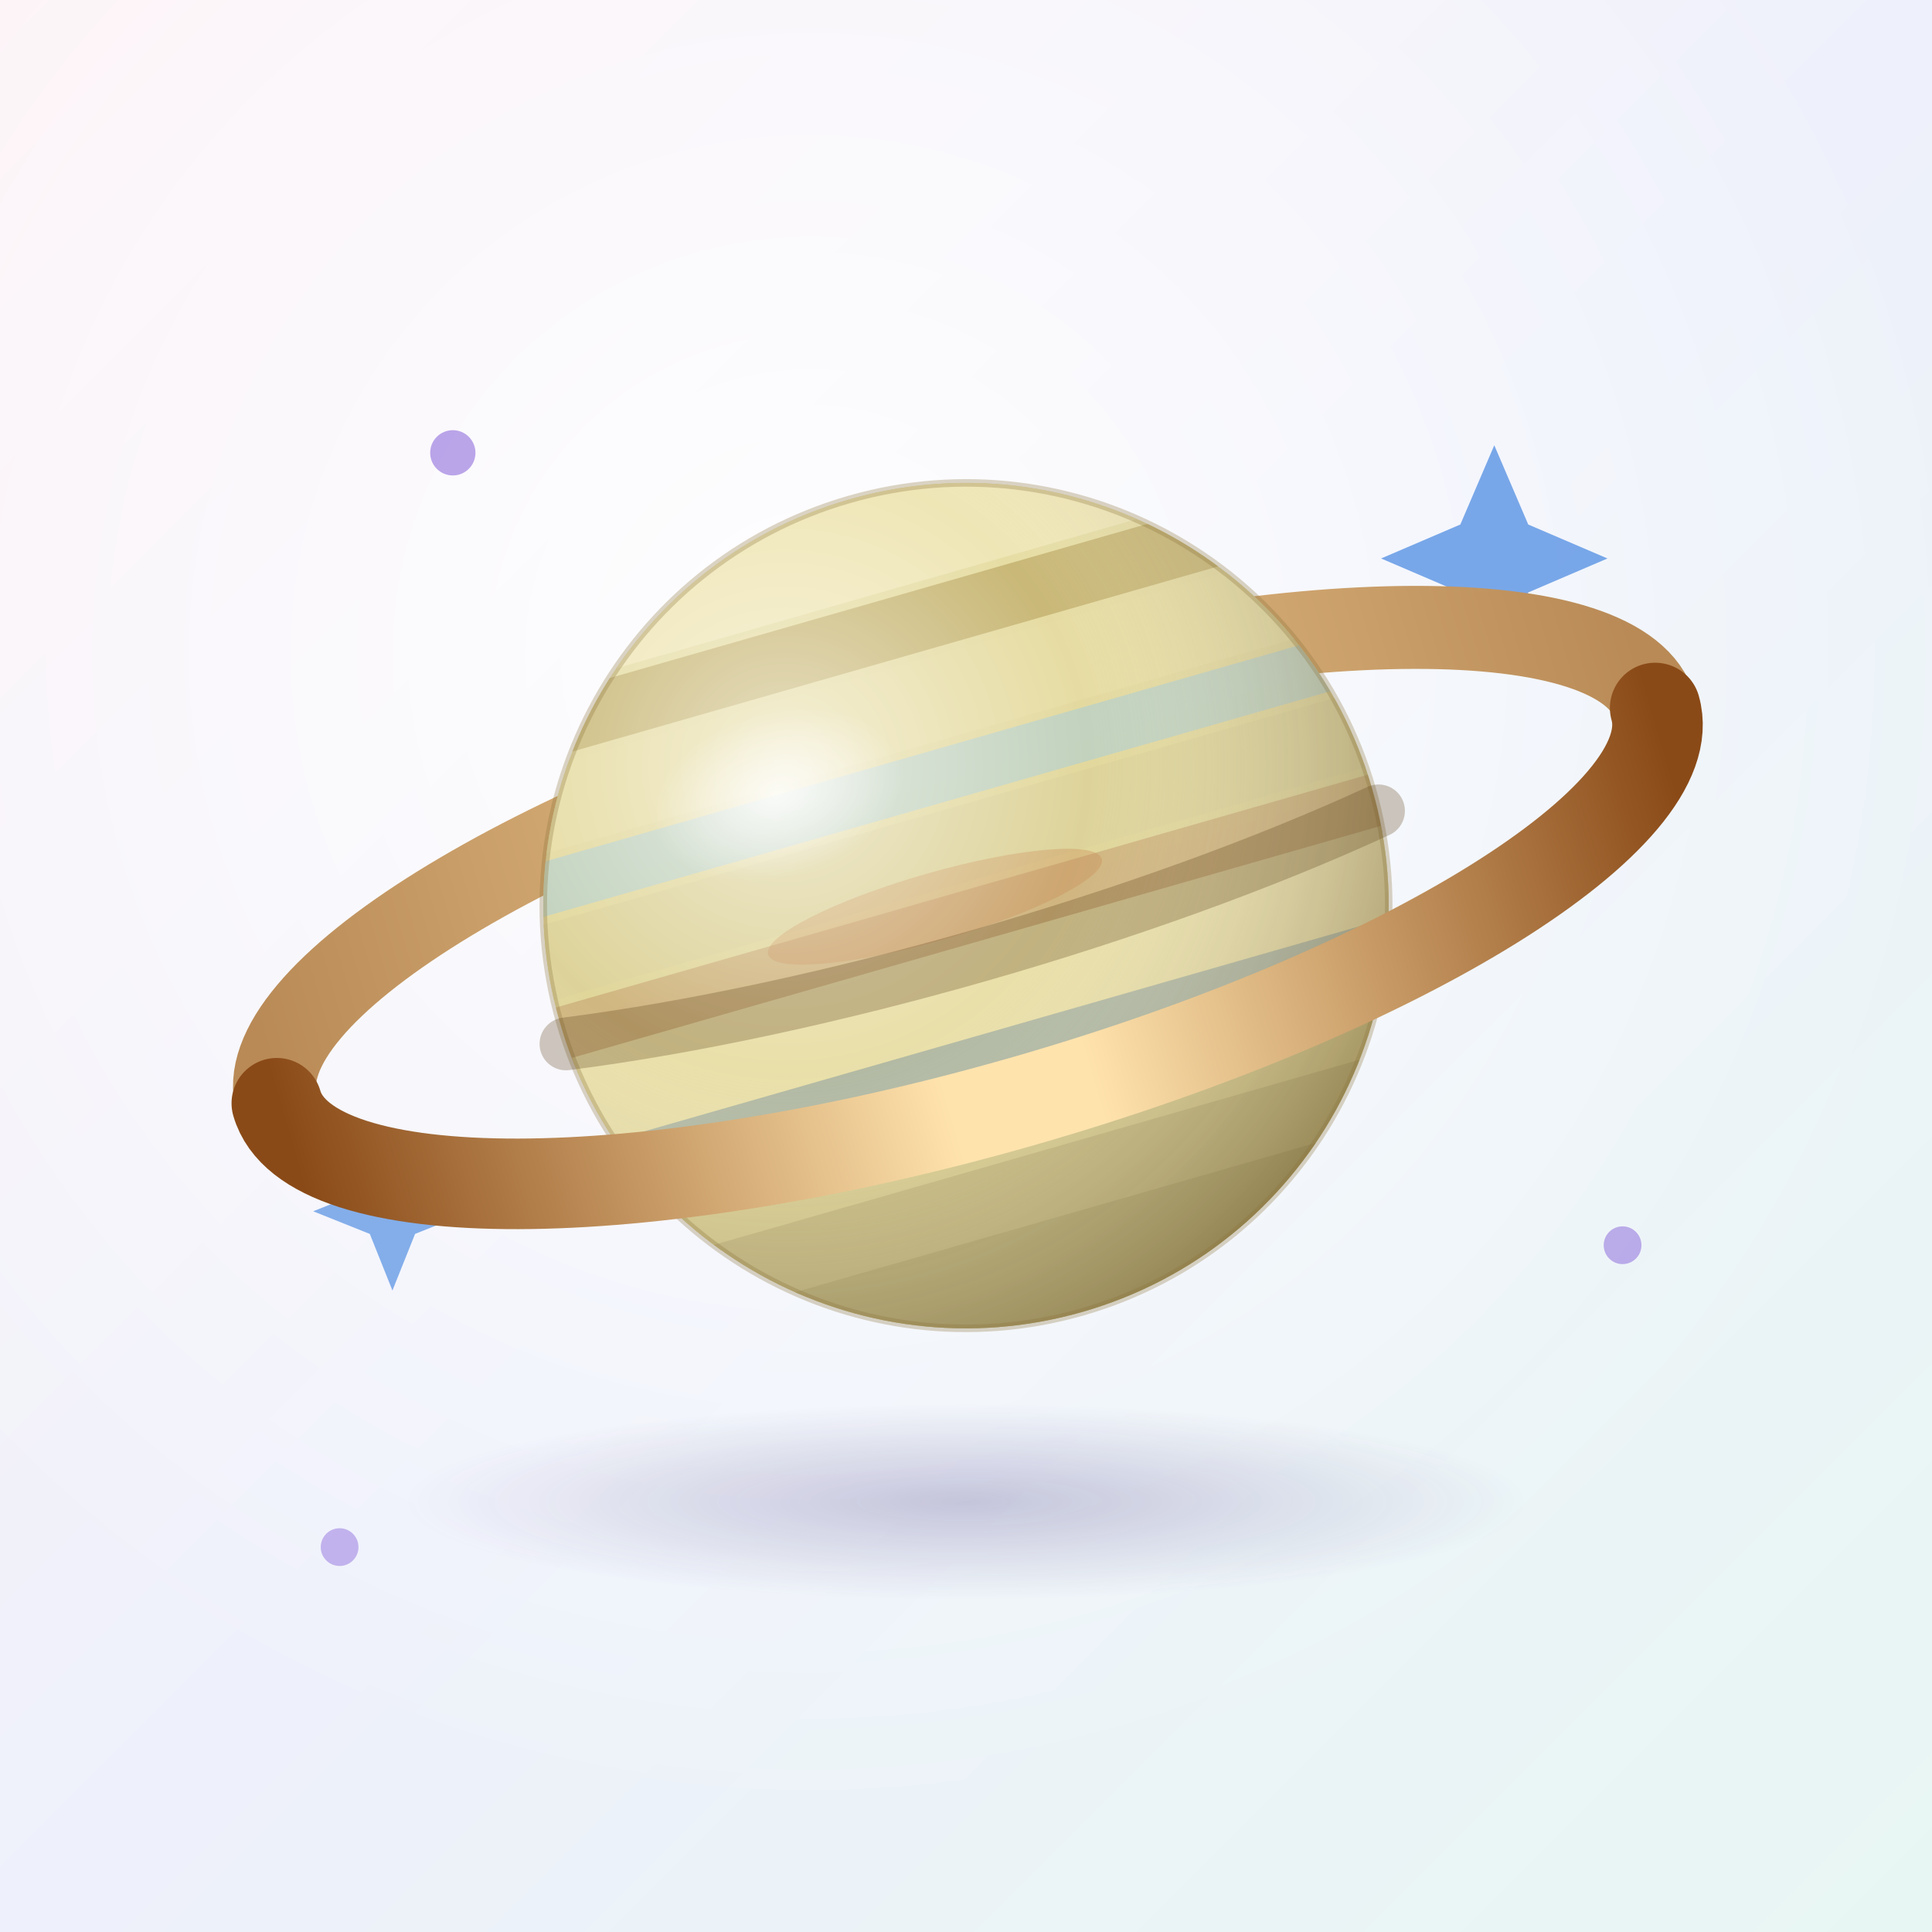
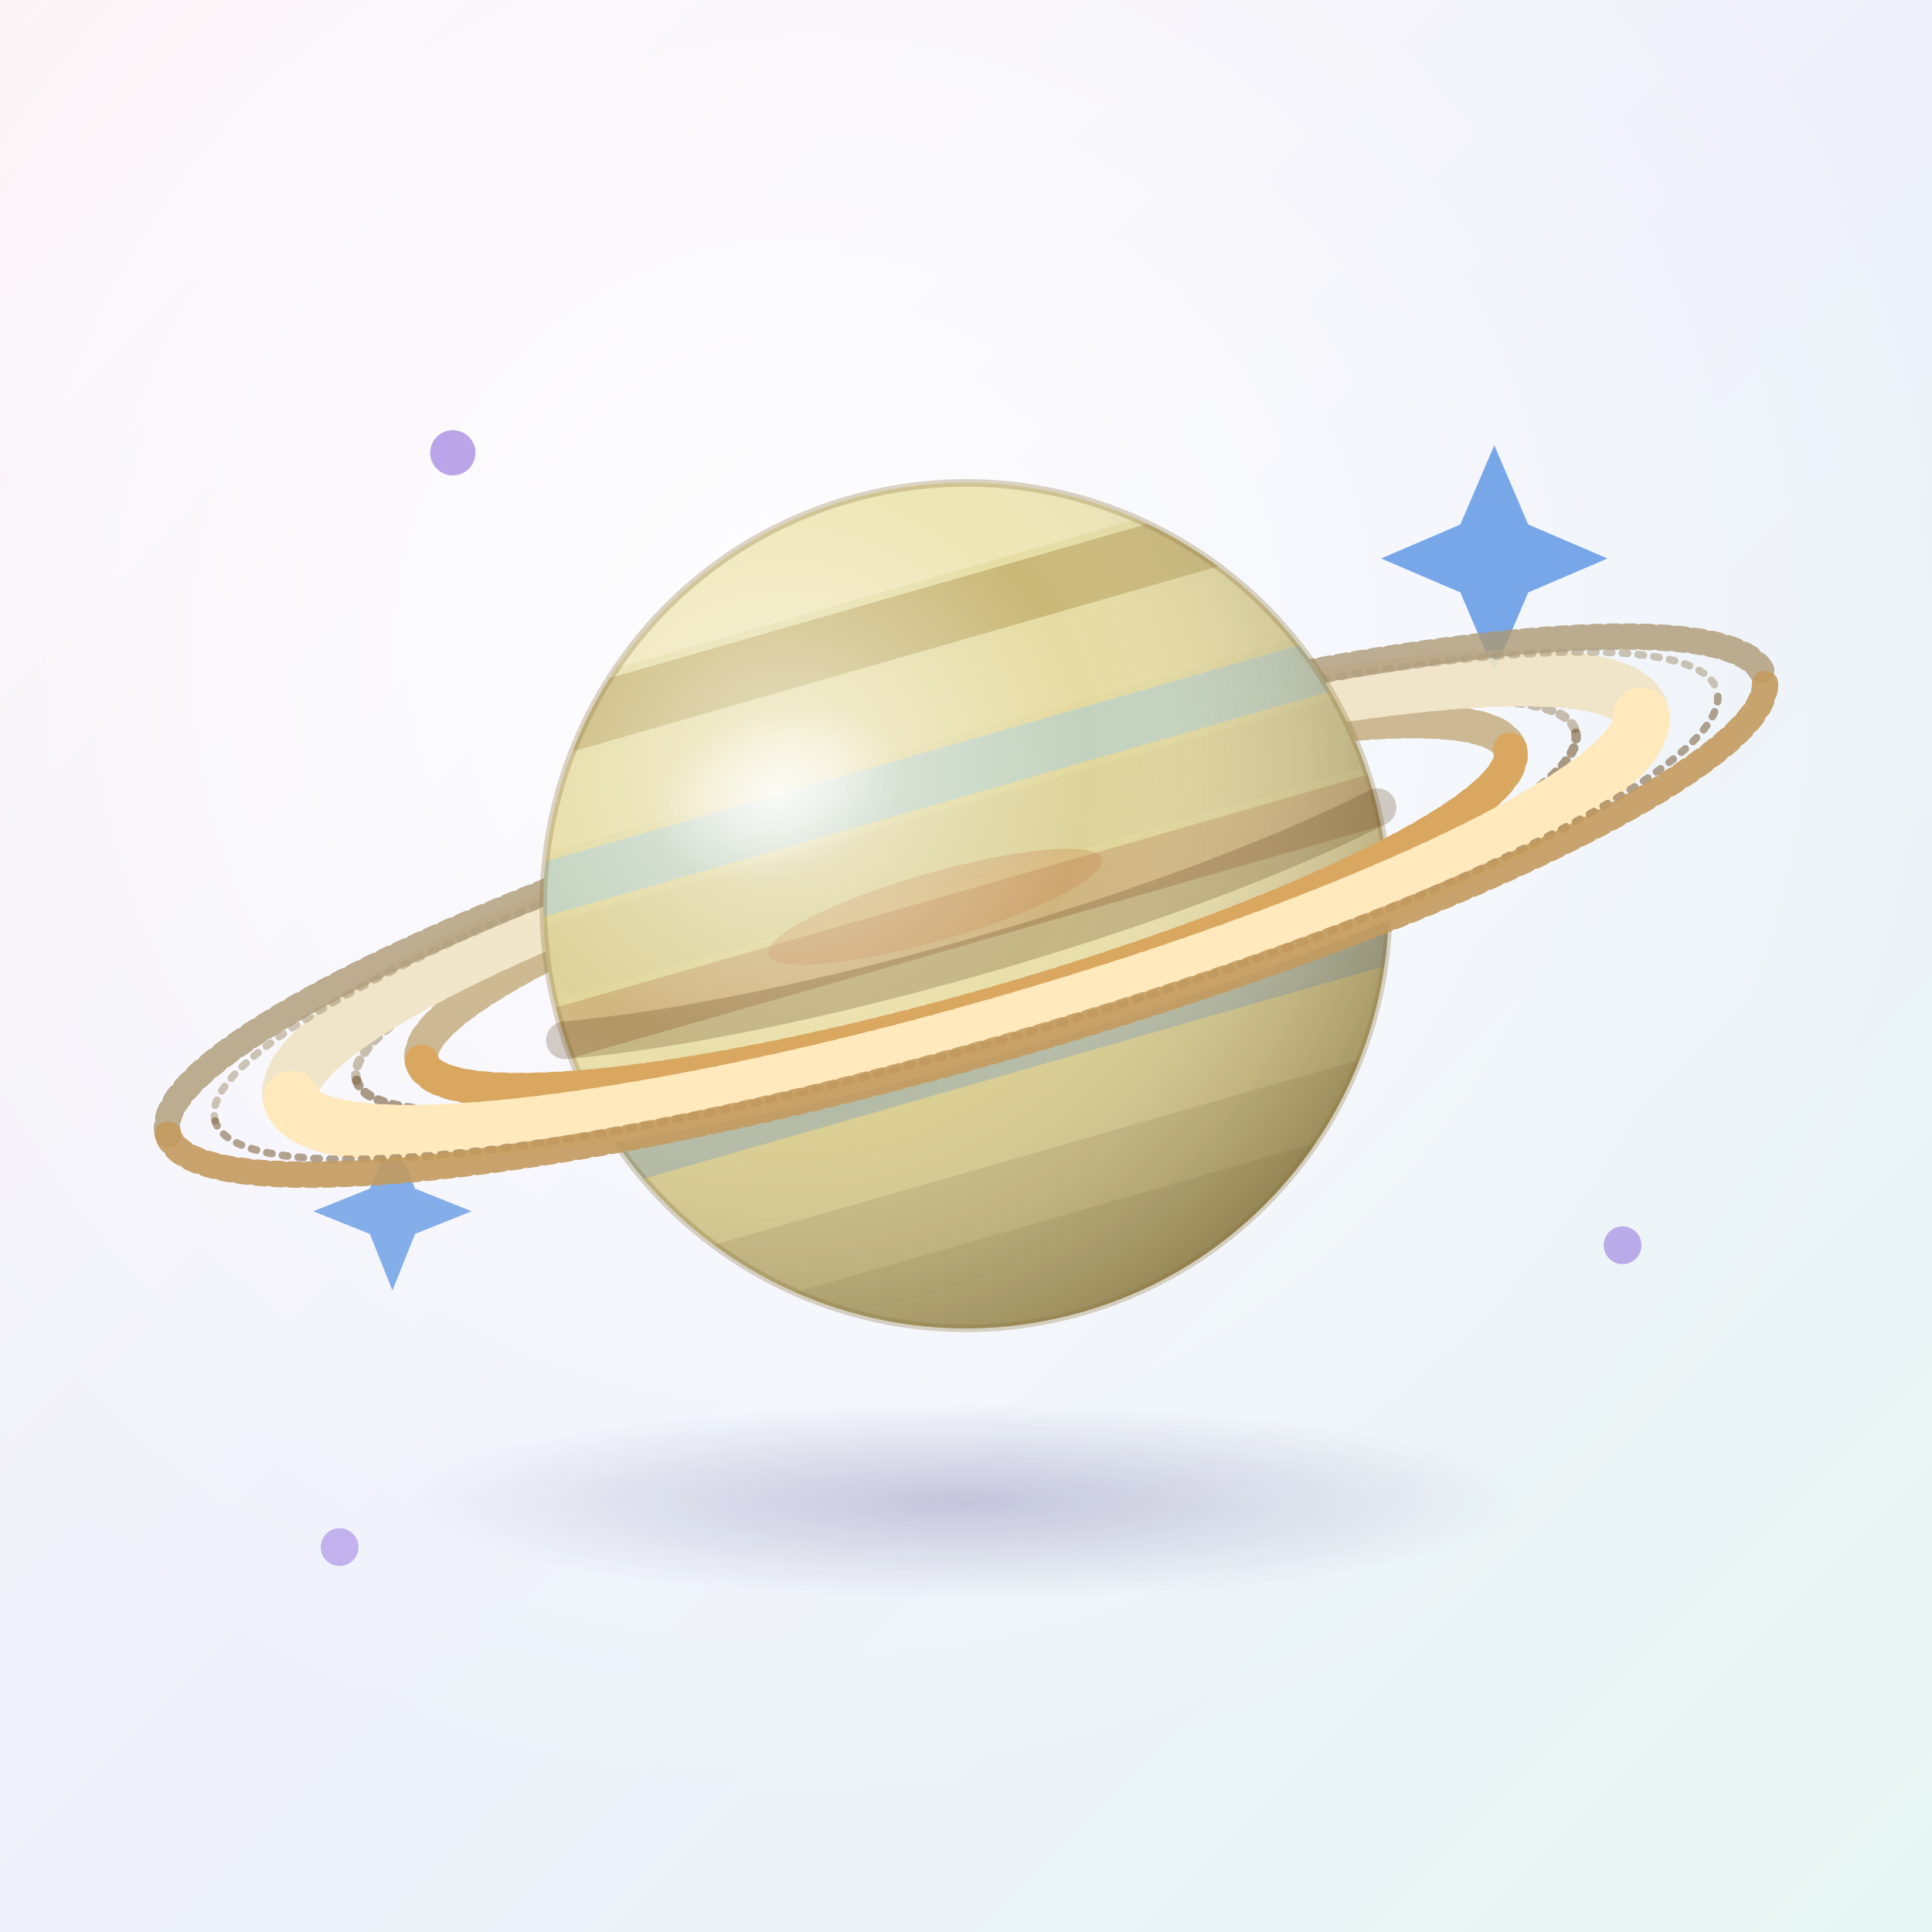
<svg xmlns="http://www.w3.org/2000/svg" viewBox="0 0 512 512">
  <defs>
    <linearGradient id="bg" x1="0%" y1="0%" x2="100%" y2="100%">
      <stop offset="0%" stop-color="#fdf3f7" />
      <stop offset="50%" stop-color="#eef1fb" />
      <stop offset="100%" stop-color="#e8f6f3" />
    </linearGradient>
    <radialGradient id="glow" cx="42%" cy="34%" r="60%">
      <stop offset="0%" stop-color="#ffffff" stop-opacity="0.9" />
      <stop offset="100%" stop-color="#ffffff" stop-opacity="0" />
    </radialGradient>
    <linearGradient id="band1" x1="0%" y1="0%" x2="0%" y2="100%">
      <stop offset="0%" stop-color="#e8dfa8" />
      <stop offset="100%" stop-color="#d8cc8a" />
    </linearGradient>
    <radialGradient id="sphereShade" cx="34%" cy="28%" r="80%">
      <stop offset="0%" stop-color="#ffffff" stop-opacity="0.55" />
      <stop offset="45%" stop-color="#ffffff" stop-opacity="0" />
      <stop offset="100%" stop-color="#5a4620" stop-opacity="0.45" />
    </radialGradient>
    <radialGradient id="specular" cx="50%" cy="50%" r="50%">
      <stop offset="0%" stop-color="#ffffff" stop-opacity="0.8" />
      <stop offset="100%" stop-color="#ffffff" stop-opacity="0" />
    </radialGradient>
    <linearGradient id="ringFront" x1="0%" y1="0%" x2="100%" y2="0%">
      <stop offset="0%" stop-color="#8a4a17" />
      <stop offset="45%" stop-color="#ffe3ad" />
      <stop offset="55%" stop-color="#ffe3ad" />
      <stop offset="100%" stop-color="#8a4a17" />
    </linearGradient>
    <linearGradient id="ringBack" x1="0%" y1="0%" x2="100%" y2="0%">
      <stop offset="0%" stop-color="#b98a56" />
      <stop offset="50%" stop-color="#e8c48c" />
      <stop offset="100%" stop-color="#b98a56" />
    </linearGradient>
    <radialGradient id="shadowFade" cx="50%" cy="50%" r="50%">
      <stop offset="0%" stop-color="#2a1b6e" stop-opacity="0.22" />
      <stop offset="100%" stop-color="#2a1b6e" stop-opacity="0" />
    </radialGradient>
    <clipPath id="planetClip">
      <circle cx="0" cy="0" r="112" />
    </clipPath>
  </defs>
  <rect width="512" height="512" fill="url(#bg)" />
  <rect width="512" height="512" fill="url(#glow)" />
  <g fill="#1266d8">
    <path d="M 396 118 l 9 21 21 9 -21 9 -9 21 -9 -21 -21 -9 21 -9 z" opacity="0.55" />
    <path d="M 104 300 l 6 15 15 6 -15 6 -6 15 -6 -15 -15 -6 15 -6 z" opacity="0.5" />
  </g>
  <g fill="#7a4fd6">
    <circle cx="120" cy="120" r="6" opacity="0.5" />
    <circle cx="430" cy="330" r="5" opacity="0.45" />
    <circle cx="90" cy="410" r="5" opacity="0.4" />
  </g>
  <ellipse cx="256" cy="398" rx="150" ry="26" fill="url(#shadowFade)" />
  <g transform="translate(256 240) rotate(-16)">
-     <path d="M -190 0 A 190 54 0 0 1 190 0" fill="none" stroke="url(#ringBack)" stroke-width="22" stroke-linecap="round" />
+     <g fill="none" stroke-linecap="round" opacity="0.92">
+       <path d="M -150 0 A 150 27 0 0 1 150 0" stroke="#c9b48a" stroke-width="9" stroke-dasharray="2.4 2.1" />
+       <path d="M -168 0 A 168 30 0 0 1 168 0" stroke="#8f7a52" stroke-width="2.5" stroke-dasharray="1.5 2.5" opacity="0.5" />
+       <path d="M -186 0 A 186 33 0 0 1 186 0" stroke="#f0e4c4" stroke-width="15" stroke-dasharray="3.1 2.3" />
+       <path d="M -207 0 A 207 37 0 0 1 207 0" stroke="#8f7a52" stroke-width="2" stroke-dasharray="1.4 2.8" opacity="0.45" />
+       <path d="M -220 0 A 220 39 0 0 1 220 0" stroke="#ab9873" stroke-width="7" stroke-dasharray="1.9 2.6" opacity="0.85" />
+     </g>
    <g clip-path="url(#planetClip)">
      <circle cx="0" cy="0" r="112" fill="url(#band1)" />
      <rect x="-112" y="-112" width="224" height="26" fill="#efe6b6" />
      <rect x="-112" y="-84" width="224" height="16" fill="#c9b877" />
      <rect x="-112" y="-66" width="224" height="22" fill="#e6dca3" />
      <rect x="-112" y="-42" width="224" height="14" fill="#b7d0c8" opacity="0.75" />
      <rect x="-112" y="-26" width="224" height="20" fill="#ddd39a" />
      <rect x="-112" y="-4" width="224" height="16" fill="#c39a6b" opacity="0.55" />
      <rect x="-112" y="10" width="224" height="24" fill="#e9dfa9" />
      <rect x="-112" y="34" width="224" height="14" fill="#94a9ae" opacity="0.6" />
      <rect x="-112" y="46" width="224" height="24" fill="#d9cd8e" />
      <rect x="-112" y="68" width="224" height="20" fill="#c7bb7f" />
      <rect x="-112" y="86" width="224" height="26" fill="#b9ad72" />
      <ellipse cx="-8" cy="-2" rx="46" ry="9" fill="#c98a52" opacity="0.35" />
      <circle cx="0" cy="0" r="112" fill="url(#sphereShade)" />
    </g>
    <circle cx="0" cy="0" r="112" fill="none" stroke="#8a723a" stroke-width="2" opacity="0.3" />
    <ellipse cx="-40" cy="-42" rx="34" ry="22" fill="url(#specular)" />
-     <path d="M -112 6 A 190 40 0 0 0 112 6" fill="none" stroke="#5a3d16" stroke-width="14" opacity="0.28" stroke-linecap="round" />
-     <path d="M -190 0 A 190 54 0 0 0 190 0" fill="none" stroke="url(#ringFront)" stroke-width="24" stroke-linecap="round" />
+     <path d="M -112 5 A 150 26 0 0 0 112 5" fill="none" stroke="#5a3d16" stroke-width="10" opacity="0.25" stroke-linecap="round" />
+     <g fill="none" stroke-linecap="round">
+       <path d="M -150 0 A 150 27 0 0 0 150 0" stroke="#d9a75f" stroke-width="9" stroke-dasharray="2.4 2.1" />
+       <path d="M -168 0 A 168 30 0 0 0 168 0" stroke="#6b4c22" stroke-width="2.5" stroke-dasharray="1.5 2.5" opacity="0.55" />
+       <path d="M -186 0 A 186 33 0 0 0 186 0" stroke="#ffe9bd" stroke-width="15" stroke-dasharray="3.1 2.3" />
+       <path d="M -207 0 A 207 37 0 0 0 207 0" stroke="#6b4c22" stroke-width="2" stroke-dasharray="1.4 2.8" opacity="0.5" />
+       <path d="M -220 0 A 220 39 0 0 0 220 0" stroke="#c39a5e" stroke-width="7" stroke-dasharray="1.9 2.6" opacity="0.9" />
+     </g>
  </g>
</svg>
